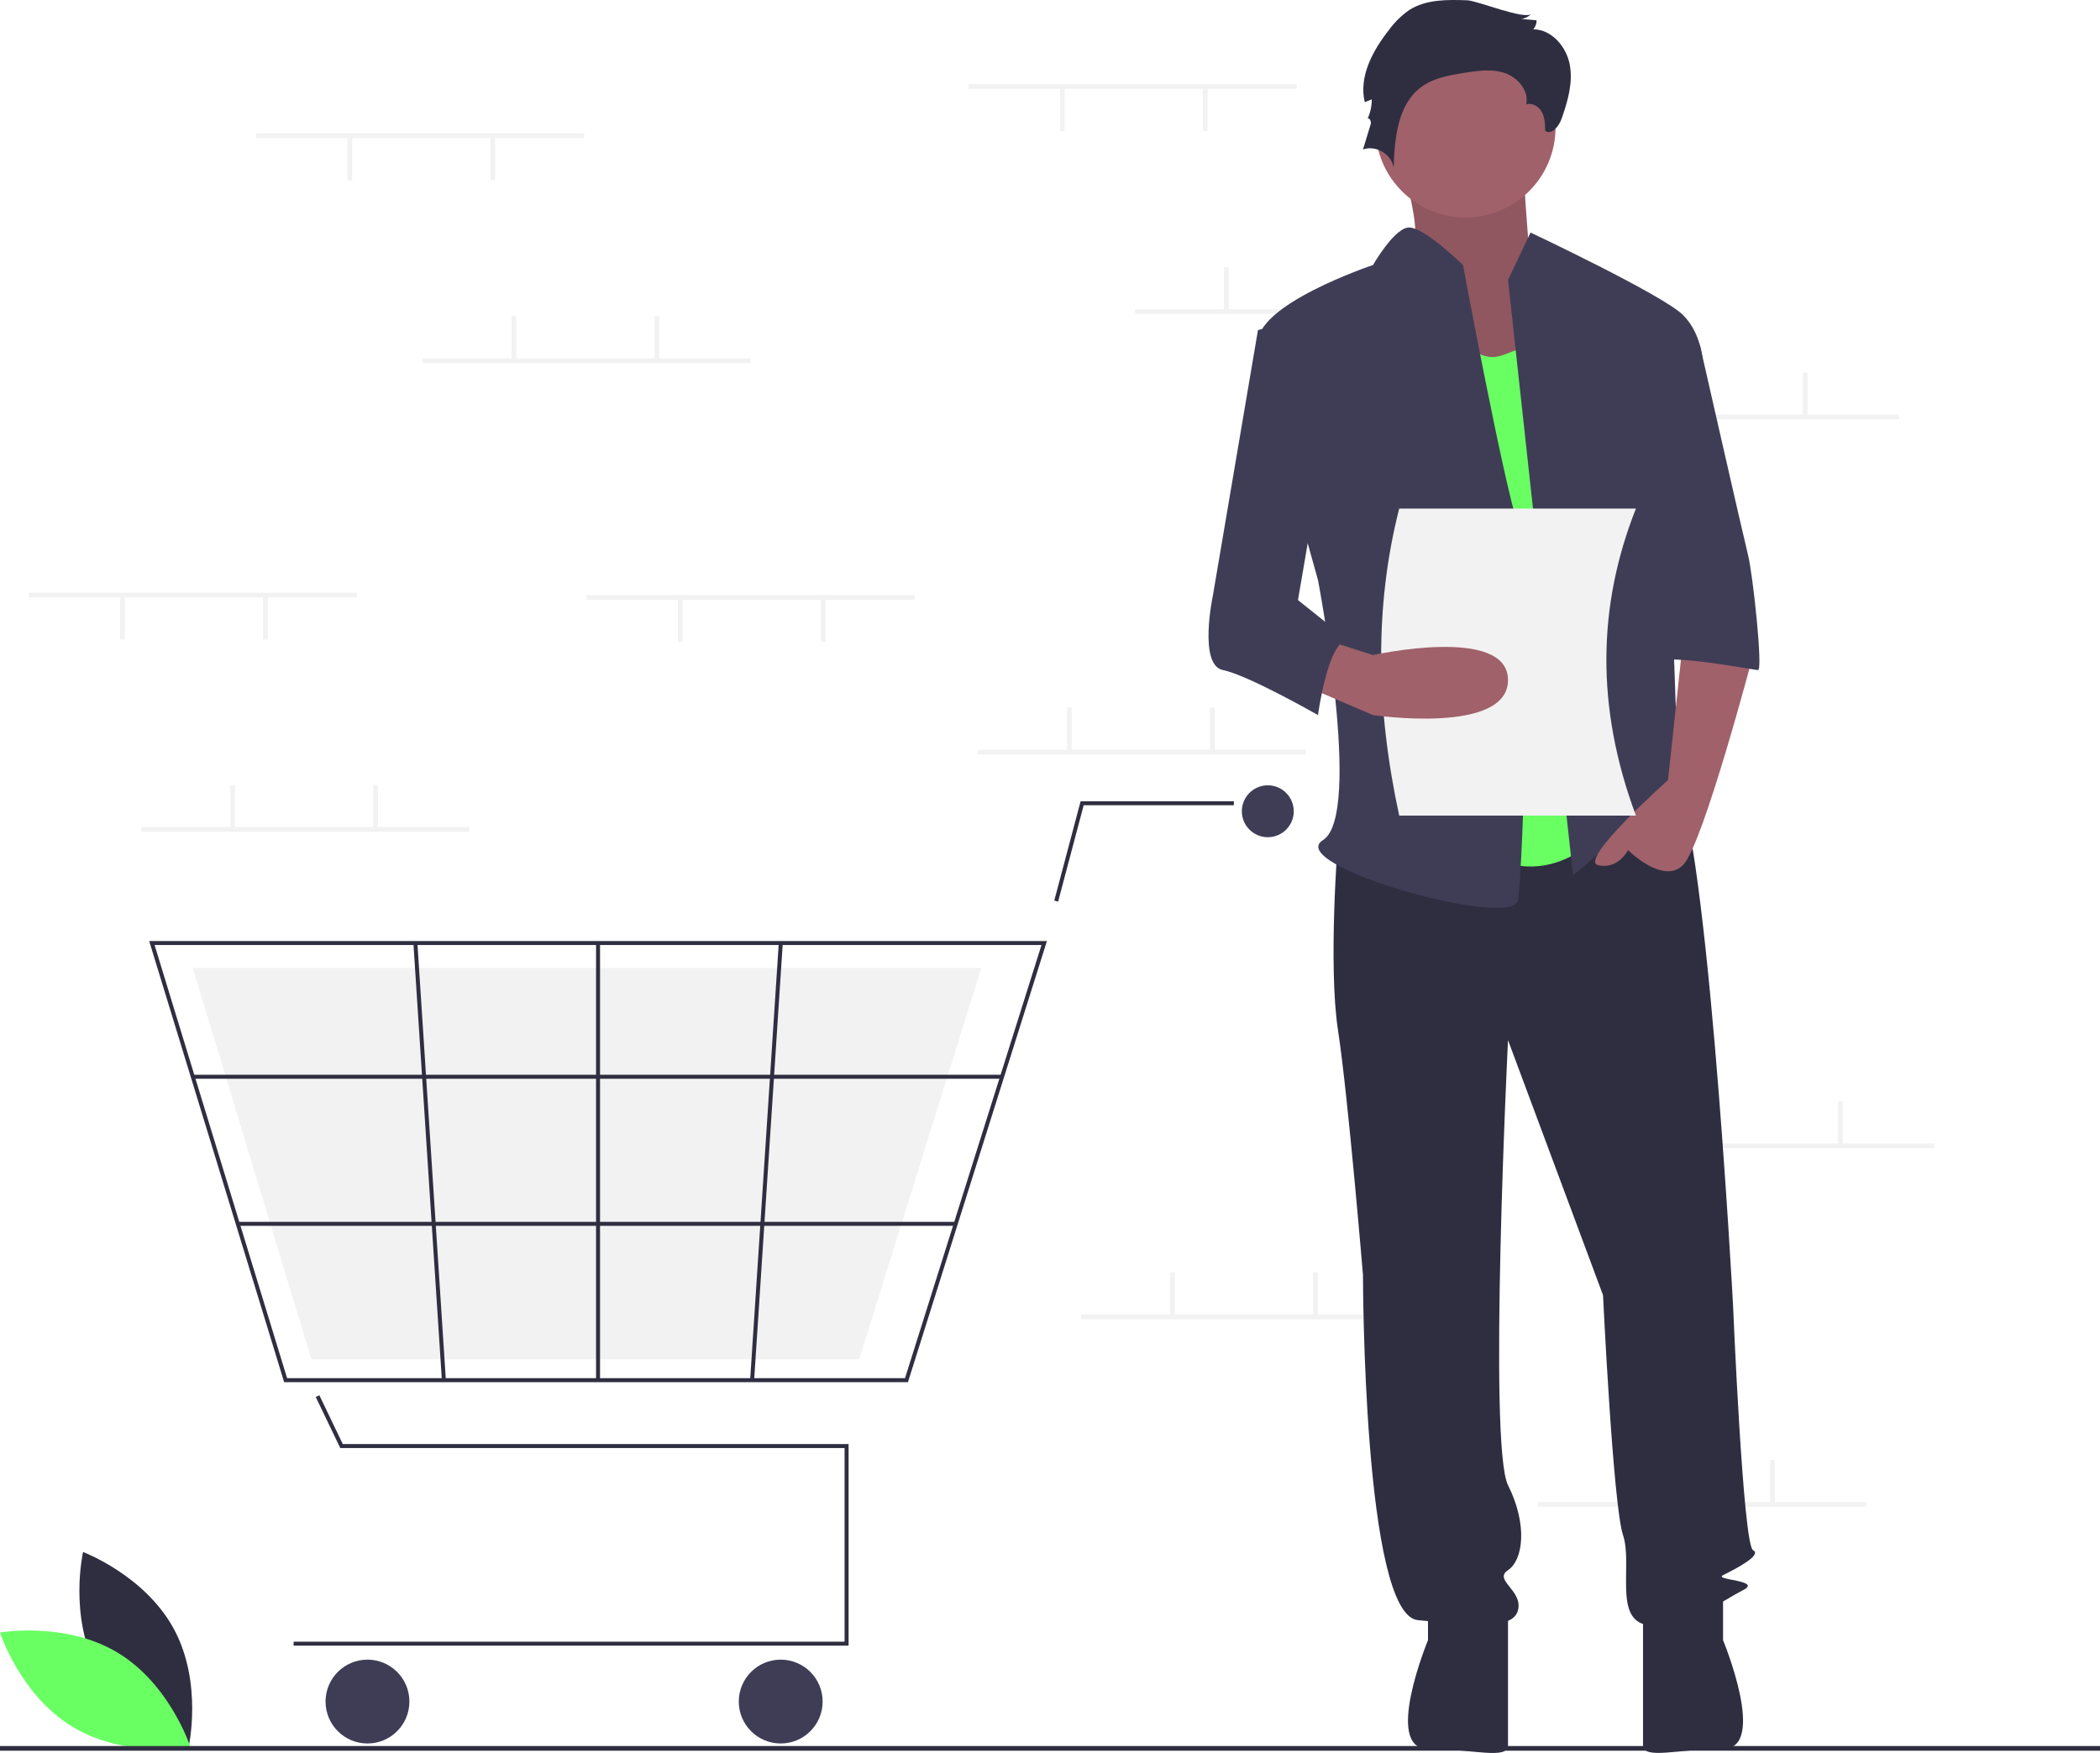
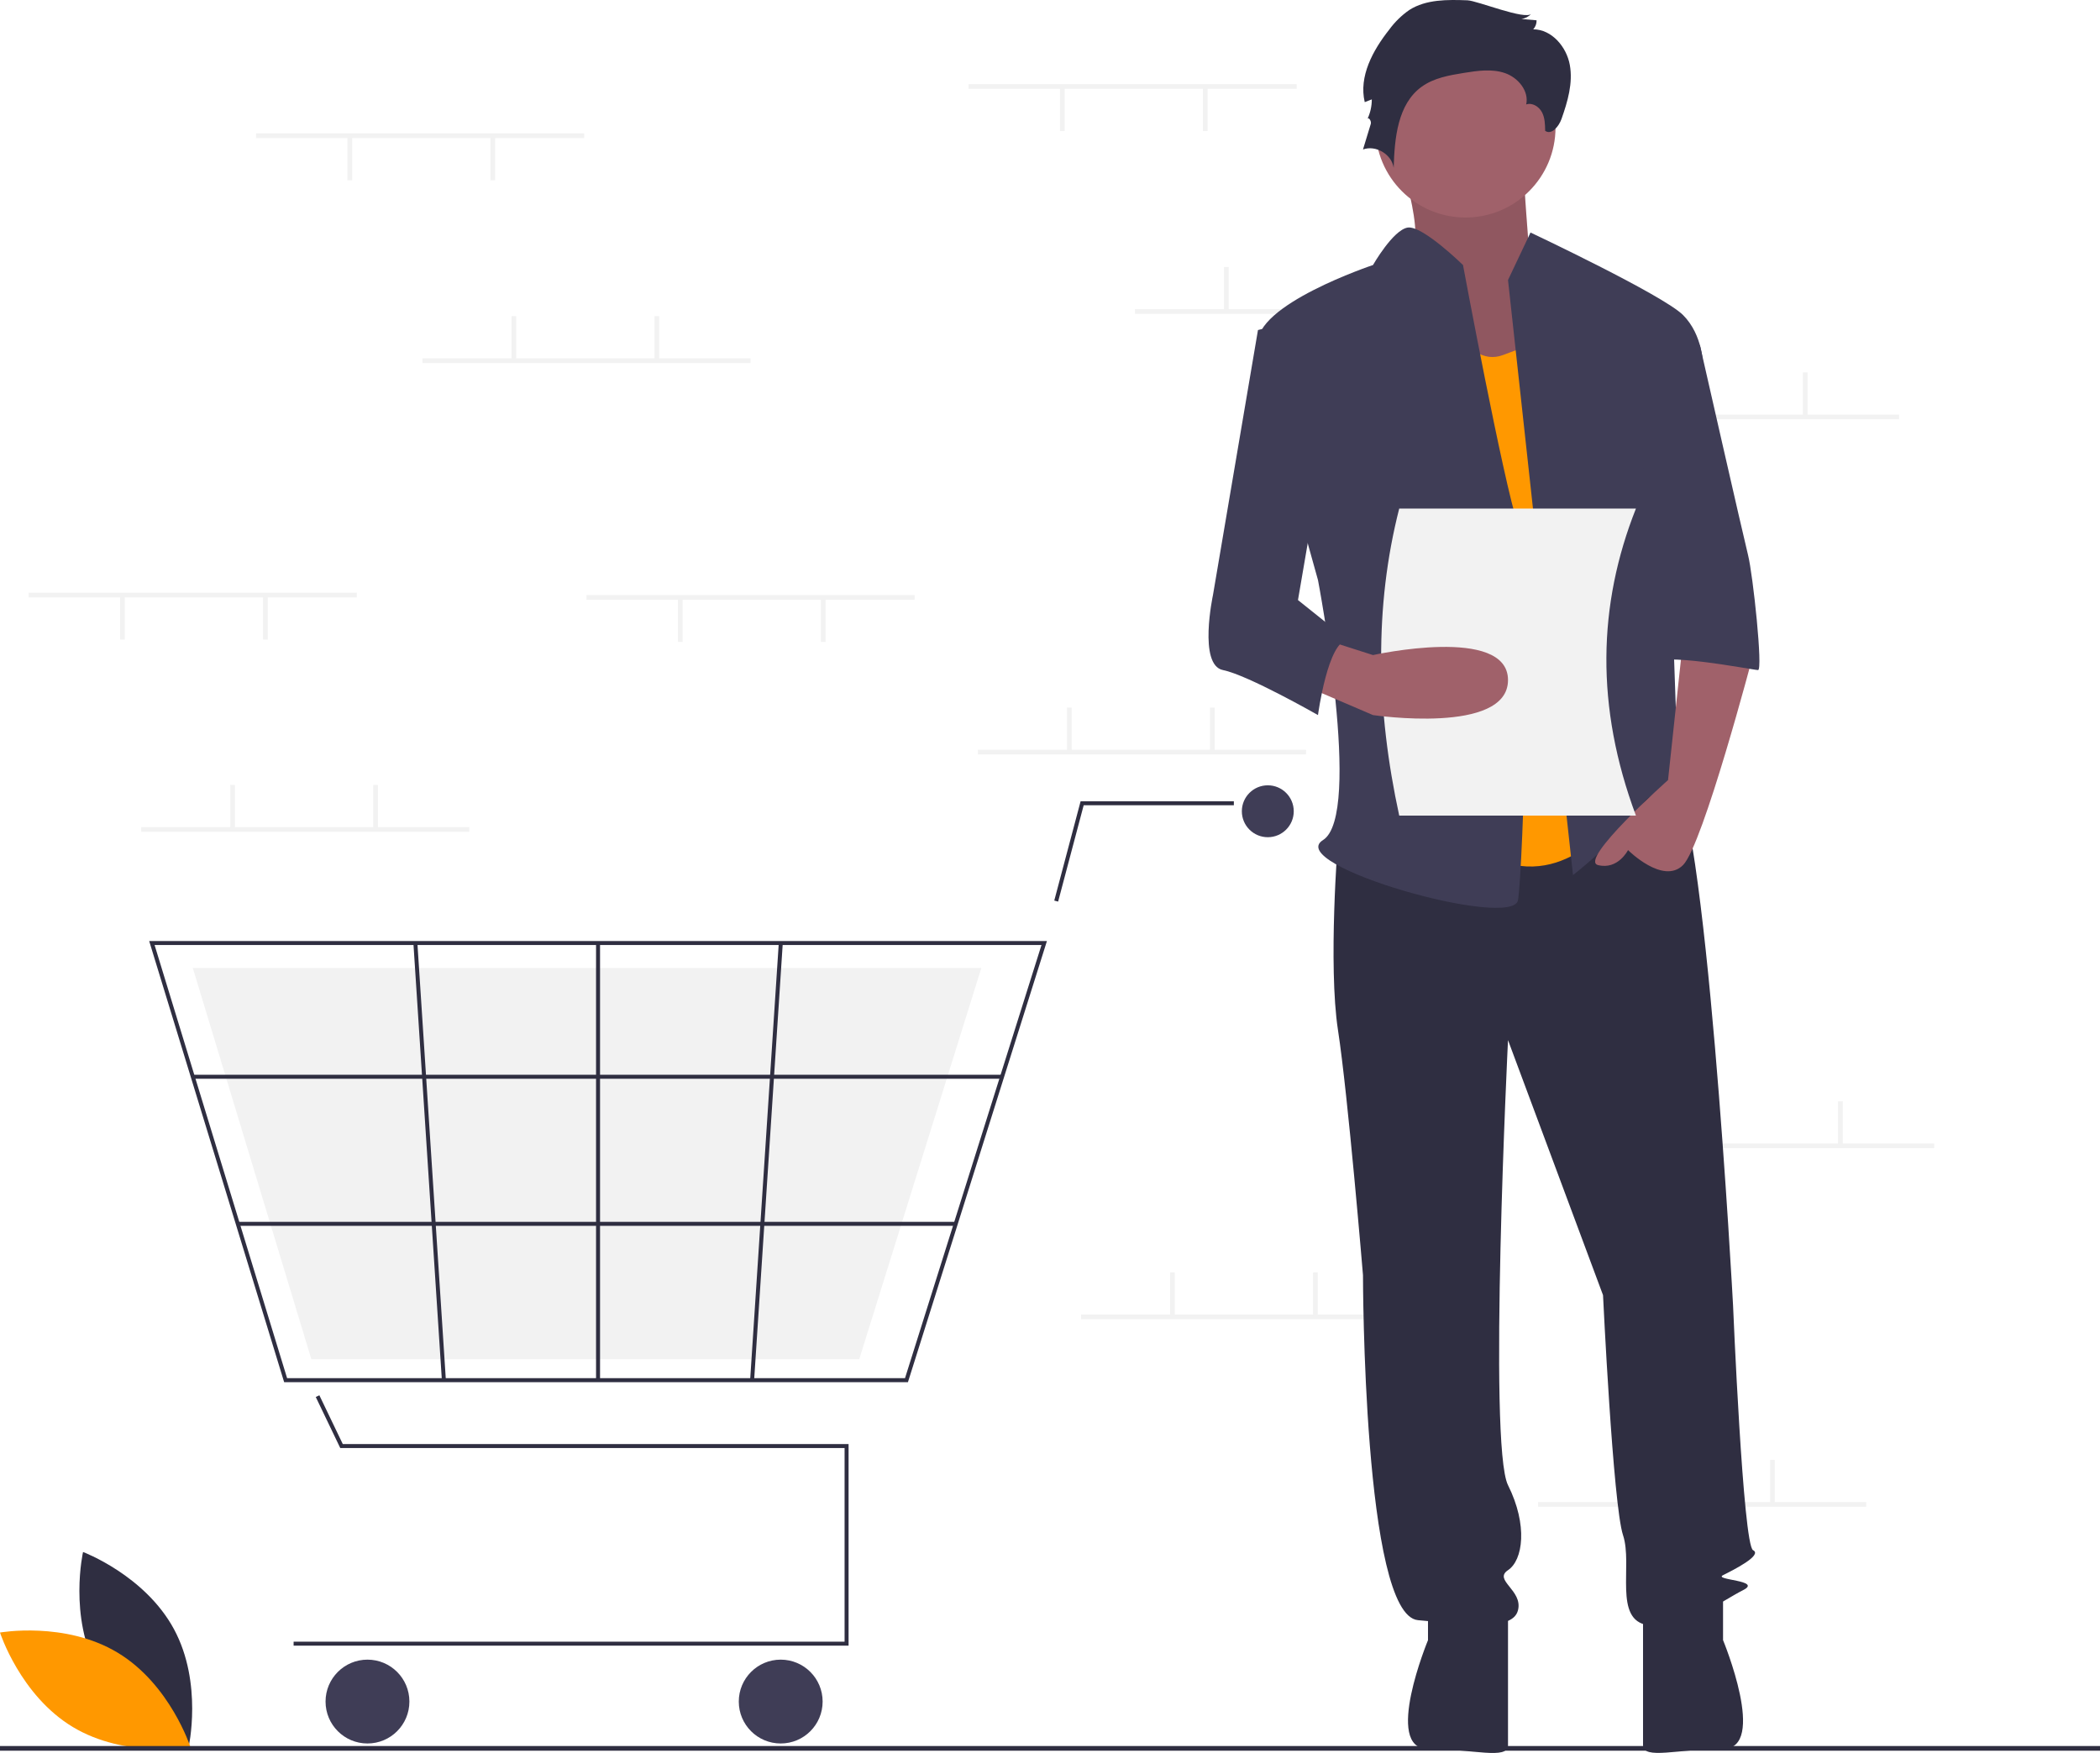
<svg xmlns="http://www.w3.org/2000/svg" data-name="Layer 1" viewBox="0 0 896 747.971">
  <path d="M193.634,788.752c12.428,23.049,38.806,32.944,38.806,32.944s6.227-27.475-6.201-50.524-38.806-32.944-38.806-32.944S181.206,765.703,193.634,788.752Z" transform="translate(-152 -76.01429)" fill="#2f2e41" />
-   <path d="M202.177,781.169c22.438,13.5,31.08,40.314,31.08,40.314s-27.738,4.927-50.177-8.573S152,772.596,152,772.596,179.738,767.67,202.177,781.169Z" transform="translate(-152 -76.01429)" fill="#69ff63" />
+   <path d="M202.177,781.169c22.438,13.5,31.08,40.314,31.08,40.314s-27.738,4.927-50.177-8.573S152,772.596,152,772.596,179.738,767.67,202.177,781.169Z" transform="translate(-152 -76.01429)" fill="#ff9800" />
  <rect x="413.248" y="35.908" width="140" height="2" fill="#f2f2f2" />
  <rect x="513.249" y="37.408" width="2" height="18.5" fill="#f2f2f2" />
  <rect x="452.248" y="37.408" width="2" height="18.5" fill="#f2f2f2" />
  <rect x="484.248" y="131.908" width="140" height="2" fill="#f2f2f2" />
  <rect x="522.249" y="113.908" width="2" height="18.5" fill="#f2f2f2" />
  <rect x="583.249" y="113.908" width="2" height="18.5" fill="#f2f2f2" />
  <rect x="670.249" y="176.908" width="140" height="2" fill="#f2f2f2" />
  <rect x="708.249" y="158.908" width="2" height="18.5" fill="#f2f2f2" />
  <rect x="769.249" y="158.908" width="2" height="18.5" fill="#f2f2f2" />
  <rect x="656.249" y="640.908" width="140" height="2" fill="#f2f2f2" />
  <rect x="694.249" y="622.908" width="2" height="18.5" fill="#f2f2f2" />
  <rect x="755.249" y="622.908" width="2" height="18.5" fill="#f2f2f2" />
  <rect x="417.248" y="319.908" width="140" height="2" fill="#f2f2f2" />
  <rect x="455.248" y="301.908" width="2" height="18.5" fill="#f2f2f2" />
  <rect x="516.249" y="301.908" width="2" height="18.5" fill="#f2f2f2" />
  <rect x="461.248" y="560.908" width="140" height="2" fill="#f2f2f2" />
  <rect x="499.248" y="542.908" width="2" height="18.5" fill="#f2f2f2" />
  <rect x="560.249" y="542.908" width="2" height="18.5" fill="#f2f2f2" />
  <rect x="685.249" y="487.908" width="140" height="2" fill="#f2f2f2" />
  <rect x="723.249" y="469.908" width="2" height="18.5" fill="#f2f2f2" />
  <rect x="784.249" y="469.908" width="2" height="18.5" fill="#f2f2f2" />
  <polygon points="362.06 702.184 125.274 702.184 125.274 700.481 360.356 700.481 360.356 617.861 145.18 617.861 134.727 596.084 136.263 595.347 146.252 616.157 362.06 616.157 362.06 702.184" fill="#2f2e41" />
  <circle cx="156.789" cy="726.033" r="17.887" fill="#3f3d56" />
  <circle cx="333.101" cy="726.033" r="17.887" fill="#3f3d56" />
  <circle cx="540.927" cy="346.153" r="11.073" fill="#3f3d56" />
  <path d="M539.385,665.767H273.237L215.648,477.531H598.693l-.349,1.108Zm-264.889-1.704H538.136l58.234-184.83H217.951Z" transform="translate(-152 -76.01429)" fill="#2f2e41" />
  <polygon points="366.61 579.958 132.842 579.958 82.26 413.015 418.701 413.015 418.395 413.998 366.61 579.958" fill="#f2f2f2" />
  <polygon points="451.465 384.7 449.818 384.263 461.059 341.894 526.448 341.894 526.448 343.598 462.37 343.598 451.465 384.7" fill="#2f2e41" />
  <rect x="82.258" y="458.584" width="345.293" height="1.704" fill="#2f2e41" />
  <rect x="101.459" y="521.344" width="306.319" height="1.704" fill="#2f2e41" />
  <rect x="254.314" y="402.368" width="1.704" height="186.533" fill="#2f2e41" />
  <rect x="385.557" y="570.797" width="186.929" height="1.704" transform="translate(-274.7392 936.235) rotate(-86.24919)" fill="#2f2e41" />
  <rect x="334.457" y="478.185" width="1.704" height="186.929" transform="translate(-188.4687 -52.99638) rotate(-3.729)" fill="#2f2e41" />
  <rect y="745" width="896" height="2" fill="#2f2e41" />
  <path d="M747.411,137.89s14.618,41.606,5.622,48.007S783.394,244.573,783.394,244.573l47.229-12.802-25.863-43.74s-3.373-43.74-3.373-50.141S747.411,137.89,747.411,137.89Z" transform="translate(-152 -76.01429)" fill="#a0616a" />
  <path d="M747.411,137.89s14.618,41.606,5.622,48.007S783.394,244.573,783.394,244.573l47.229-12.802-25.863-43.74s-3.373-43.74-3.373-50.141S747.411,137.89,747.411,137.89Z" transform="translate(-152 -76.01429)" opacity="0.1" />
  <path d="M722.874,434.468s-4.267,53.341,0,81.079,10.668,104.549,10.668,104.549,0,145.089,23.47,147.222,40.539,4.267,42.673-4.267-10.668-12.802-4.267-17.069,8.535-19.203,0-36.272,0-189.895,0-189.895l40.539,108.816s4.267,89.614,8.535,102.415-4.267,36.272,10.668,38.406,32.005-10.668,40.539-14.936-12.802-4.267-8.535-6.401,17.069-8.535,12.802-10.668-8.535-104.549-8.535-104.549S879.697,414.199,864.762,405.664s-24.537,6.166-24.537,6.166Z" transform="translate(-152 -76.01429)" fill="#2f2e41" />
  <path d="M761.279,758.784v17.069s-19.203,46.399,0,46.399,34.138,4.808,34.138-1.593V763.051Z" transform="translate(-152 -76.01429)" fill="#2f2e41" />
  <path d="M887.165,758.754v17.069s19.203,46.399,0,46.399-34.138,4.808-34.138-1.593V763.021Z" transform="translate(-152 -76.01429)" fill="#2f2e41" />
  <circle cx="625.282" cy="54.408" r="38.406" fill="#a0616a" />
-   <path d="M765.547,201.9s10.668,32.005,27.738,25.604l17.069-6.401L840.225,425.934s-23.47,34.138-57.609,12.802S765.547,201.9,765.547,201.9Z" transform="translate(-152 -76.01429)" fill="#69ff63" />
+   <path d="M765.547,201.9s10.668,32.005,27.738,25.604l17.069-6.401L840.225,425.934s-23.47,34.138-57.609,12.802S765.547,201.9,765.547,201.9Z" transform="translate(-152 -76.01429)" fill="#ff9800" />
  <path d="M795.418,195.499l9.601-20.27s56.542,26.671,65.076,35.205,8.535,21.337,8.535,21.337l-14.936,53.341s4.267,117.351,4.267,121.618,14.936,27.738,4.267,19.203-12.802-17.069-21.337-4.267-27.738,27.738-27.738,27.738Z" transform="translate(-152 -76.01429)" fill="#3f3d56" />
  <path d="M870.096,349.122l-6.401,59.742s-38.406,34.138-29.871,36.272,12.802-6.401,12.802-6.401,14.936,14.936,23.47,6.401S899.967,355.523,899.967,355.523Z" transform="translate(-152 -76.01429)" fill="#a0616a" />
  <path d="M778.1,76.144c-8.514-.304-17.625-.455-24.804,4.133a36.313,36.313,0,0,0-8.572,8.392c-6.992,8.838-13.033,19.959-10.436,30.925l3.016-1.176a19.751,19.751,0,0,1-1.905,8.463c.425-1.235,1.847.762,1.466,2.011L733.543,139.792c5.462-2.002,12.257,2.052,13.088,7.81.38-12.661,1.693-27.18,11.964-34.593,5.18-3.739,11.735-4.88,18.042-5.894,5.818-.935,11.918-1.827,17.491.089s10.319,7.615,9.055,13.371c2.57-.885,5.444.906,6.713,3.309s1.337,5.237,1.375,7.955c2.739,1.936,5.856-1.908,6.973-5.071,2.62-7.424,4.949-15.327,3.538-23.073s-7.723-15.148-15.596-15.174a5.467,5.467,0,0,0,1.422-3.849l-6.489-.548a7.172,7.172,0,0,0,4.286-2.26C802.798,84.731,782.313,76.295,778.1,76.144Z" transform="translate(-152 -76.01429)" fill="#2f2e41" />
  <path d="M776.215,189.098s-17.369-17.021-23.62-15.978S737.809,189.098,737.809,189.098s-51.208,17.069-49.074,34.138S714.339,323.518,714.339,323.518s19.203,100.282,2.134,110.95,81.079,38.406,83.213,25.604,6.401-140.821,0-160.024S776.215,189.098,776.215,189.098Z" transform="translate(-152 -76.01429)" fill="#3f3d56" />
  <path d="M850.893,223.236h26.383S895.7,304.315,897.833,312.85s6.401,49.074,4.267,49.074-44.807-8.535-44.807-2.134Z" transform="translate(-152 -76.01429)" fill="#3f3d56" />
  <path d="M850,424.014H749c-9.856-45.34-10.68-89.146,0-131H850C833.701,334.115,832.682,377.621,850,424.014Z" transform="translate(-152 -76.01429)" fill="#f2f2f2" />
  <path d="M707.938,368.325,737.809,381.127s57.609,8.535,57.609-14.936-57.609-10.668-57.609-10.668L718.605,349.383Z" transform="translate(-152 -76.01429)" fill="#a0616a" />
  <path d="M714.339,210.435l-25.604,6.401L669.532,329.919s-6.401,29.871,4.267,32.005S714.339,381.127,714.339,381.127s4.267-32.005,12.802-32.005L705.804,332.053,718.606,257.375Z" transform="translate(-152 -76.01429)" fill="#3f3d56" />
  <rect x="60.248" y="352.908" width="140" height="2" fill="#f2f2f2" />
  <rect x="98.249" y="334.908" width="2" height="18.5" fill="#f2f2f2" />
  <rect x="159.249" y="334.908" width="2" height="18.5" fill="#f2f2f2" />
  <rect x="109.249" y="56.908" width="140" height="2" fill="#f2f2f2" />
  <rect x="209.249" y="58.408" width="2" height="18.5" fill="#f2f2f2" />
  <rect x="148.249" y="58.408" width="2" height="18.5" fill="#f2f2f2" />
  <rect x="250.249" y="253.908" width="140" height="2" fill="#f2f2f2" />
  <rect x="350.248" y="255.408" width="2" height="18.5" fill="#f2f2f2" />
  <rect x="289.248" y="255.408" width="2" height="18.5" fill="#f2f2f2" />
  <rect x="12.248" y="252.908" width="140" height="2" fill="#f2f2f2" />
  <rect x="112.249" y="254.408" width="2" height="18.5" fill="#f2f2f2" />
  <rect x="51.248" y="254.408" width="2" height="18.5" fill="#f2f2f2" />
  <rect x="180.249" y="152.908" width="140" height="2" fill="#f2f2f2" />
  <rect x="218.249" y="134.908" width="2" height="18.5" fill="#f2f2f2" />
  <rect x="279.248" y="134.908" width="2" height="18.5" fill="#f2f2f2" />
</svg>
